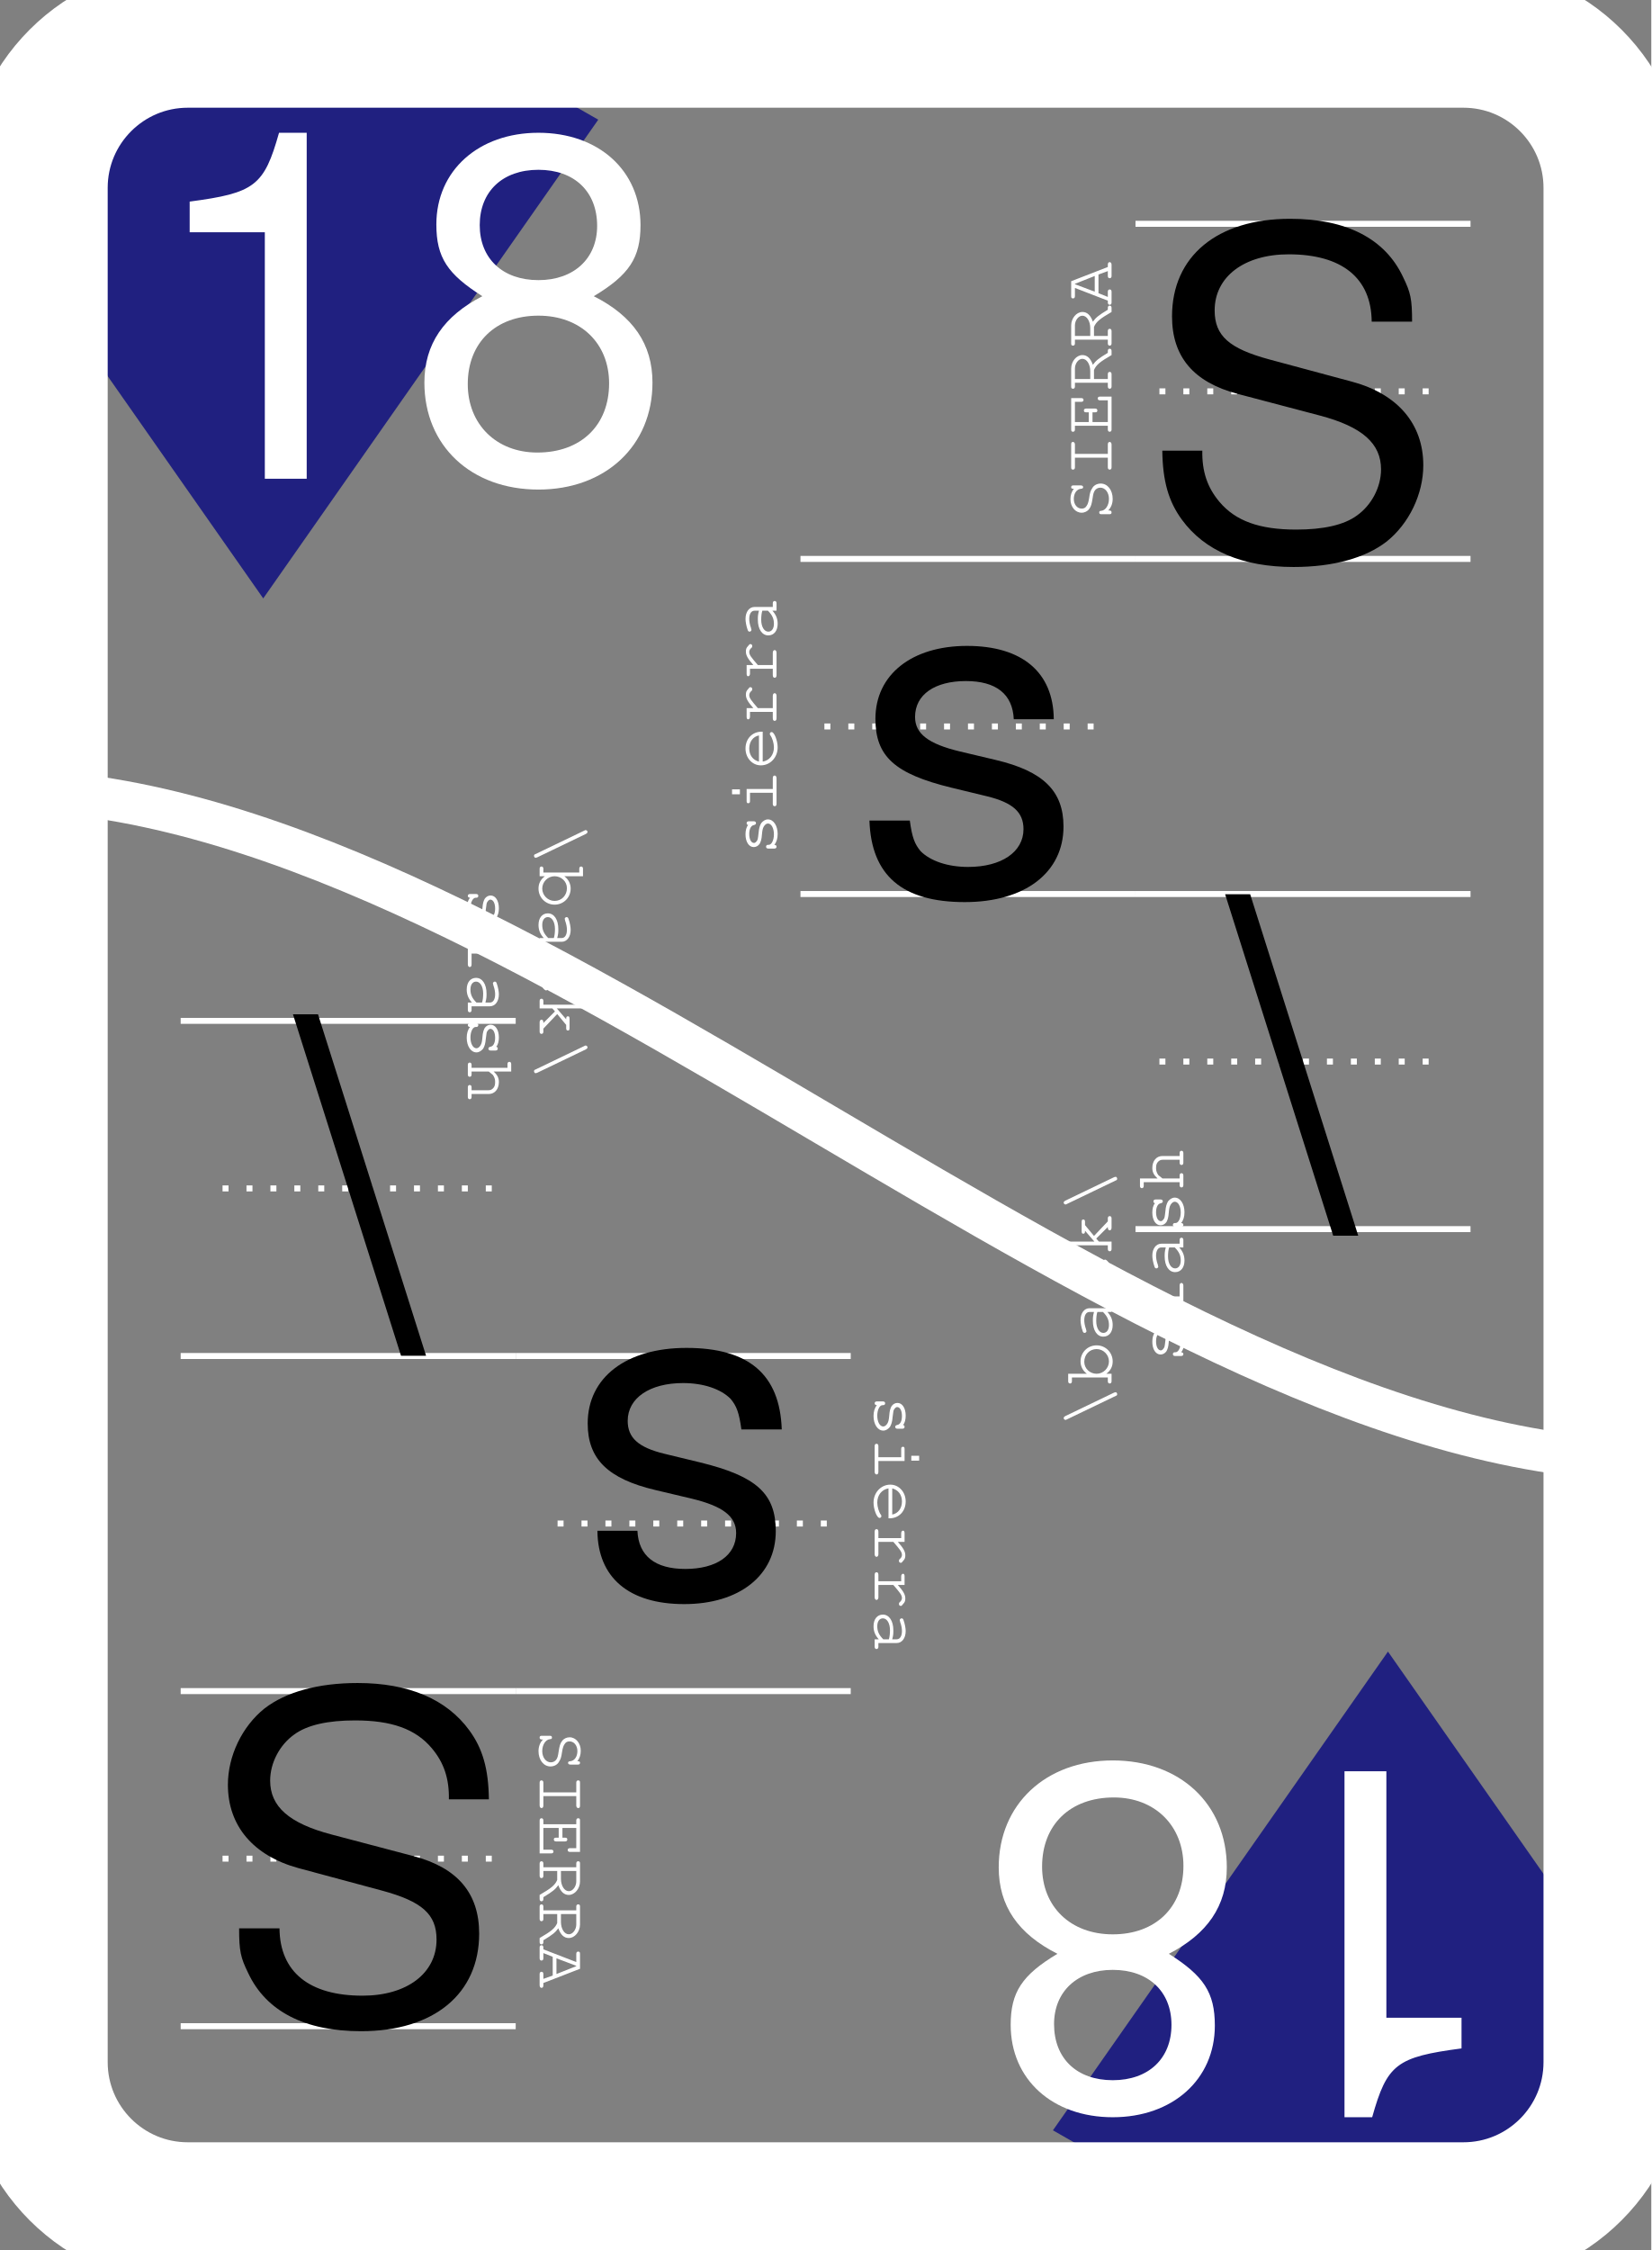
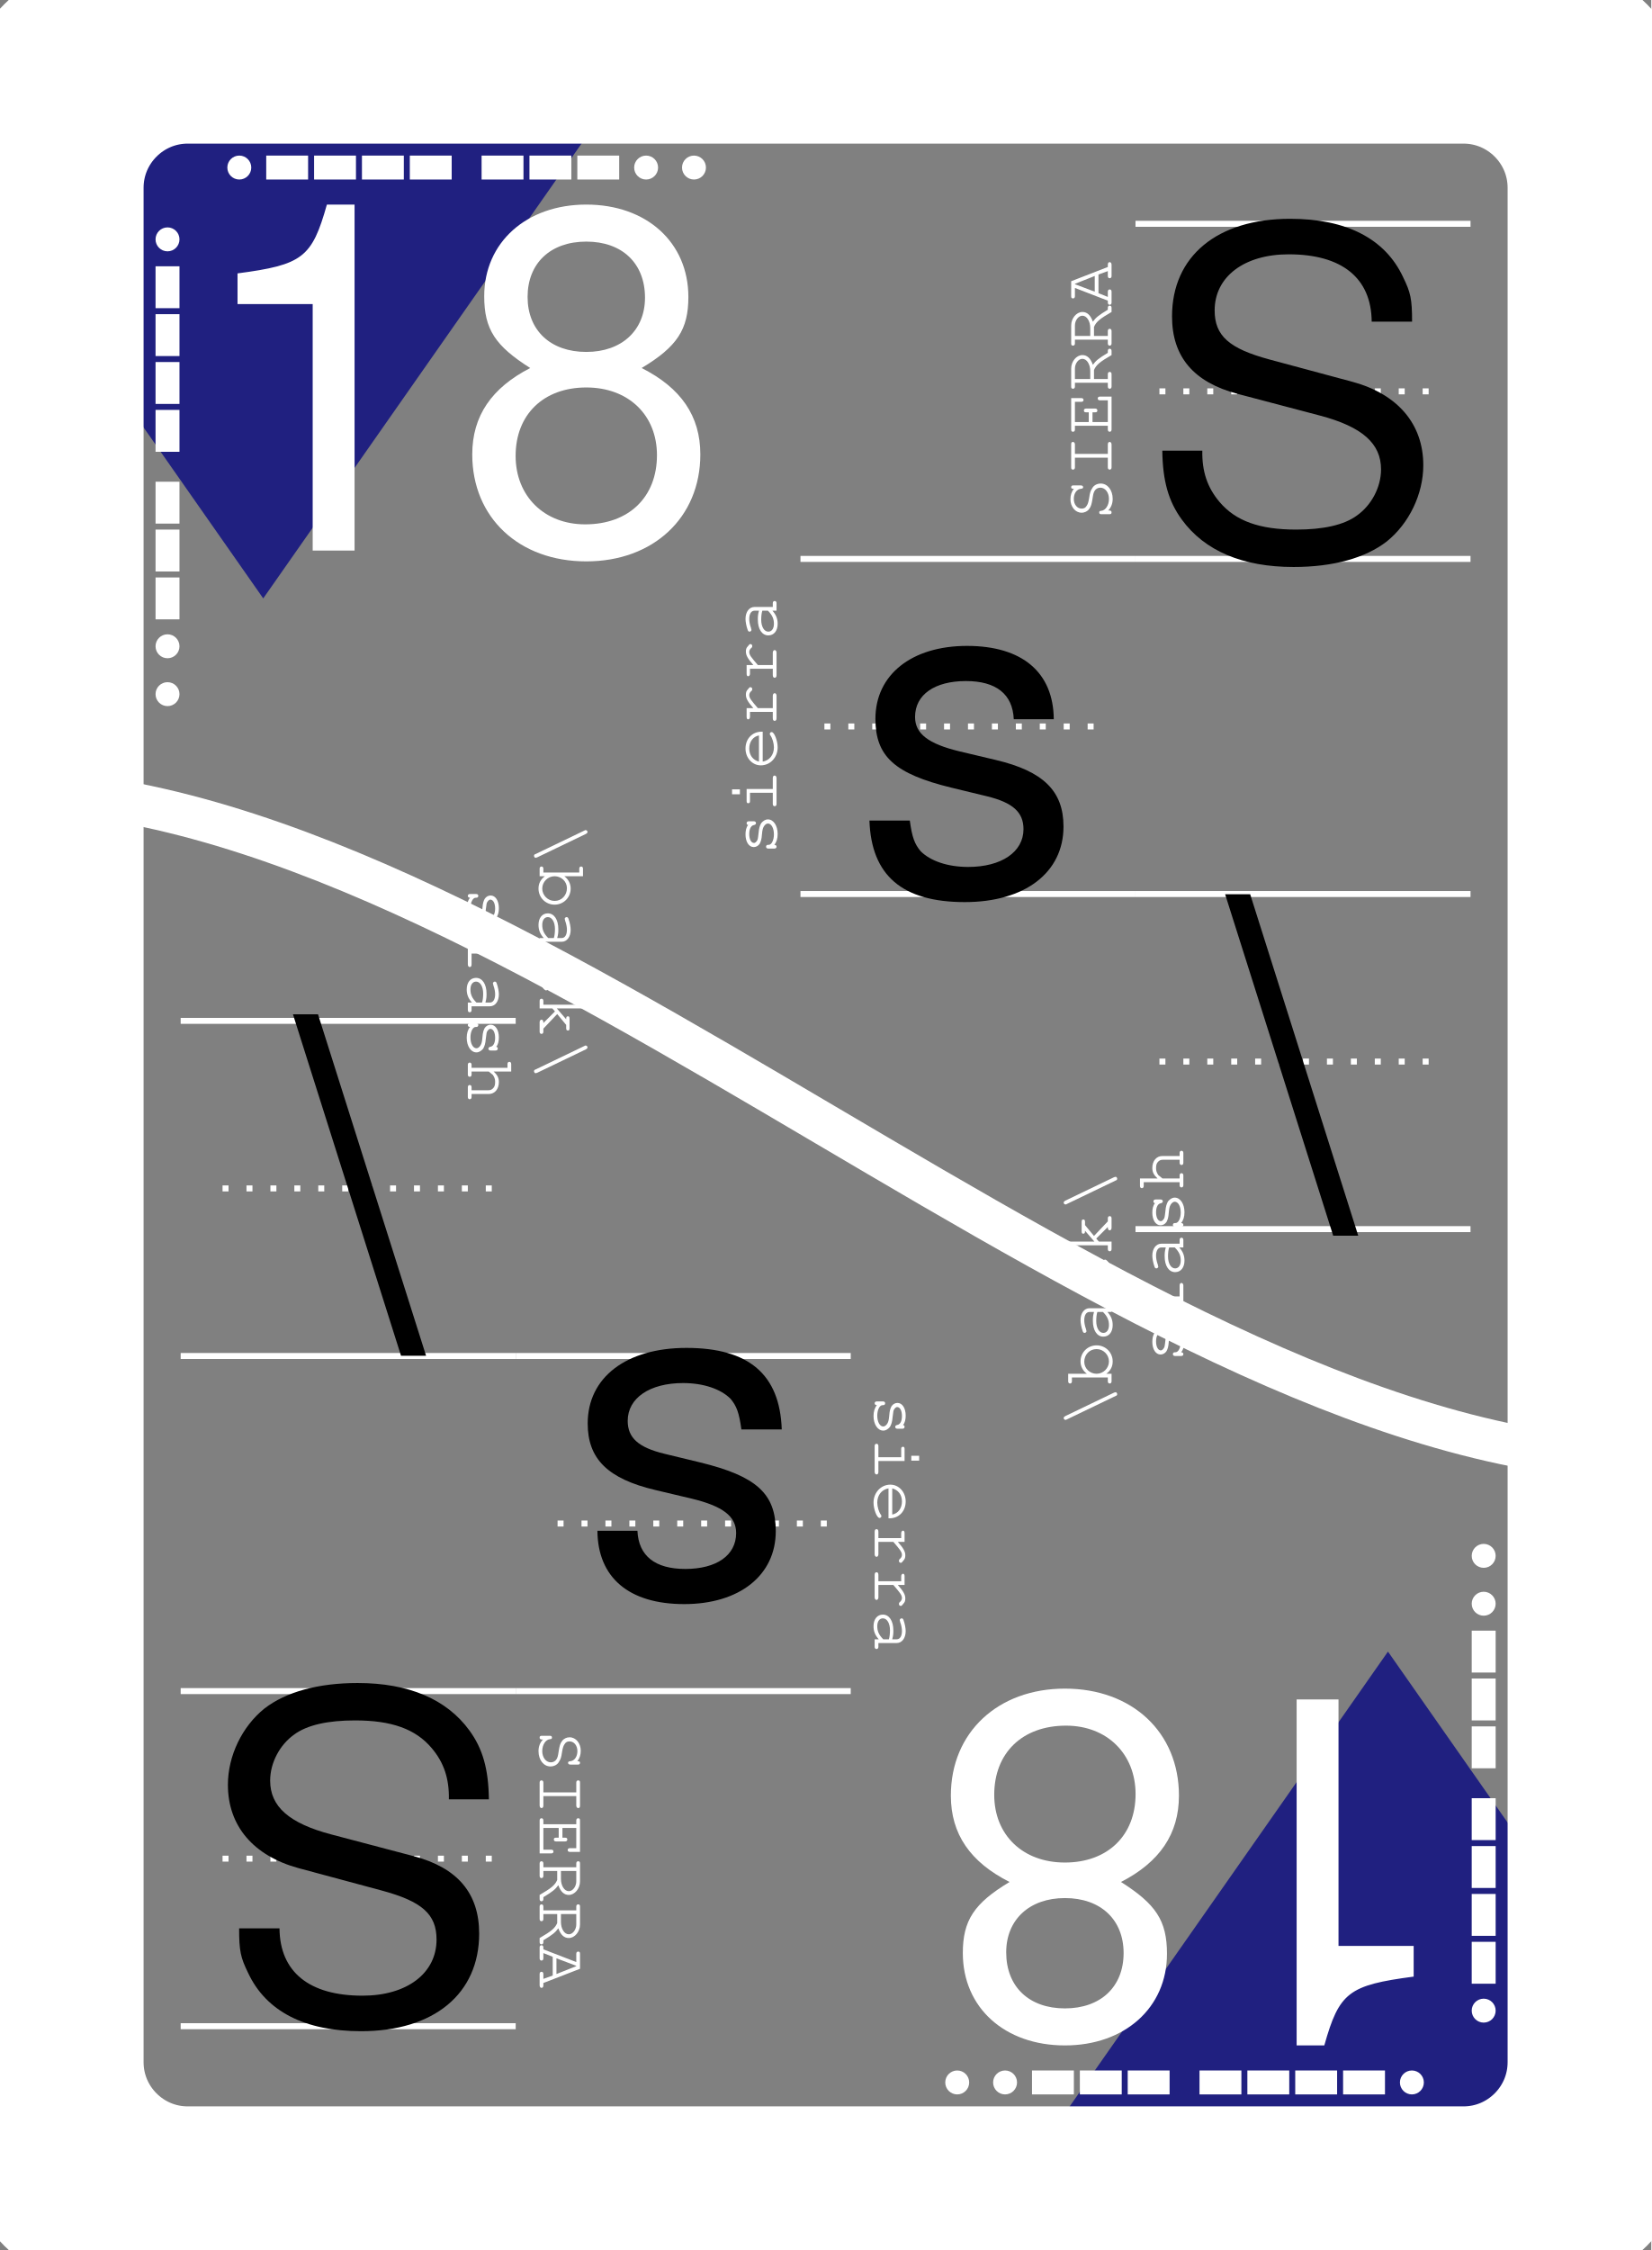
<svg xmlns="http://www.w3.org/2000/svg" xmlns:xlink="http://www.w3.org/1999/xlink" width="69mm" height="94mm" viewBox="-3 -3 69 94" version="1.1" id="card-18">
  <style>
    text { font-family:Helvetica; font-size:19.04px; line-height:1; fill:#000000;fill-opacity:1;stroke:none; }
   
   g.emoji path, g.emoji ellipse, g.emoji circle  { fill:none;stroke:#000000;stroke-width:1.0;stroke-linecap:round;stroke-miterlimit:4;stroke-dasharray:none;stroke-opacity:1 }
   g#card-18-formats-dark text { font-size:7px;fill:#ffffff; }
   g#card-18-thumb-up text, g#card-18-thumb-down text { font-size:7px; }
   path  { fill:none;stroke:#000000;stroke-width:1.0;stroke-linecap:butt;stroke-linejoin:miter;stroke-opacity:1; }
   path.suit { stroke:none; }
   g#card-18-border path  { fill:#808080;fill-opacity:1;stroke:#000000;stroke-width:1.5;stroke-opacity:1;stroke-miterlimit:4;stroke-dasharray:none; }
   g#card-18-lines path { fill:none;stroke:#ffffff;stroke-width:0.25;stroke-linecap:butt;stroke-linejoin:miter;stroke-miterlimit:4;stroke-dasharray:none;stroke-dashoffset:0;stroke-opacity:1 }
   g#card-18-lines-dark path { fill:none;stroke:#000000;stroke-width:0.5;stroke-linecap:butt;stroke-linejoin:miter;stroke-miterlimit:4;stroke-dasharray:none;stroke-dashoffset:0;stroke-opacity:1; }
   g#card-18-lines path.lines-center { stroke-dasharray:0.25, 0.75;}
  </style>
  <defs>
+     <g id="card-18-morse-dot">
+       <circle cx="1" cy="0" r="0.5" style="stroke:none;stroke-width:0;fill:#fff" />
+     </g>
+     <g id="card-18-morse-dash">
+       <rect x="0.125" y="-0.5" width="1.75" height="1" style="stroke:none;stroke-width:0;fill:#fff" />
+     </g>
    <g id="card-18-heart-full" class="emoji" transform="translate(-7,-14)">
      <path d="M 7,14 C -5.5,3.5 2,-3 7,2 12,-3 19.5,3.5 7,14 Z" />
    </g>
    <g id="card-18-heart-broken" class="emoji" transform="translate(-7,-14)">
      <path d="M 3.119,0.918 C -0.516,1.134 -2.304,6.546 6.573,13.572            L 10.056,6.195 5.805,7.761 6.763,2.319            C 5.546,1.284 4.244,0.851 3.119,0.918 Z" />
      <path d="M 11.598,-0.031 C 10.627,-0.087 9.524,0.229 8.459,0.983            L 6.937,5.754 12.36,4.47 6.655,12.992            c 0.148,0.146 0.298,0.292 0.453,0.44            C 17.163,6.008 15.371,0.19 11.598,-0.031 Z" />
    </g>
    <g id="card-18-thumb" class="emoji">
      <path d="m 0.25,6 h 4 C 3.761,3.426 2.261,0.331 6.095,0.464           9.005,0.565 8.214,3.28 7.75,6 c 3,0 7,1 4,3 1,1 1,1 0,2 2,1 2,3 -11.5,2 z" />
      <path style="stroke-width:0.5" d="m 4.722,1.807 c 0,0 0.175,2.379 1.03,2.351           0.834,-0.027 0.855,-2.351 0.855,-2.351 z" />
    </g>
    <g id="card-18-thumb-down" transform="translate(-7,-14)">
      <g transform="translate(-0.1064203,-0.6459912)">
        <path d="m 6.164,1.456 c -0.871,0.317 -1.75,0.576 -1.954,0.576 -0.337,6.56e-4 -0.37,0.279 -0.37,3.113 v 3.112 l 1.42,1.699 c 0.896,1.072 1.58,2.13 1.855,2.865 0.578,1.548 0.663,1.652 1.361,1.652 1.506,0 2.14,-1.654 1.302,-3.397 -0.703,-1.462 -0.703,-1.462 1.455,-1.462 1.649,0 1.96,-0.054 2.344,-0.408 0.354,-0.325 0.416,-0.551 0.31,-1.118 C 13.393,5.575 13.352,5.054 12.667,2.131 11.27,0.672 9.096,0.391 6.164,1.456 Z" />
        <path d="m 8.616,14.41 c 0.974,-0.083 0.526,-1.451 0.526,-1.451 l -1.294,-1.563 c -1.552,-0.039 -0.71,0.585 -1.051,0.707" />
        <rect width="3.565" height="8.378" x="0.302" y="2.094" />
      </g>
    </g>
    <g id="card-18-thumb-up" class="emoji" transform="translate(-7,-14)">
      <g transform="translate(-0.1064198,-0.2965792)">
        <path d="m 6.187,13.485 c -0.869,-0.317 -1.745,-0.576 -1.948,-0.576 -0.336,-6.46e-4 -0.369,-0.279 -0.369,-3.113 v -3.112 l 1.416,-1.699 c 0.893,-1.072 1.576,-2.13 1.849,-2.865 0.576,-1.548 0.661,-1.652 1.357,-1.652 1.501,0 2.134,1.654 1.298,3.397 -0.701,1.462 -0.701,1.462 1.45,1.462 1.644,0 1.954,0.054 2.337,0.408 0.353,0.325 0.415,0.551 0.309,1.118 -0.493,2.514 -0.534,3.035 -1.217,5.958 -1.392,1.459 -3.56,1.74 -6.483,0.674 z" />
        <path d="m 8.632,0.531 c 0.971,0.083 0.524,1.451 0.524,1.451 l -1.29,1.563 c -1.548,0.039 -0.708,-0.585 -1.048,-0.707" />
        <rect width="3.555" height="8.378" x="0.301" y="6.697" />
      </g>
    </g>
    <g id="card-18-sad" class="emoji" transform="translate(-7,-14)">
      <ellipse id="card-18-sad-right-eye" cx="9.5" cy="4" rx="0.25" ry="0.75" />
      <ellipse id="card-18-sad-left-eye" cx="4.5" cy="4" rx="0.25" ry="0.75" />
      <circle id="card-18-sad-face" cx="7" cy="7" r="7" />
      <path id="card-18-sad-frown" d="m 3,10 c 1.5,-3 6,-3 8,0" />
    </g>
    <g id="card-18-happy" class="emoji" transform="translate(-7,-14)">
      <ellipse id="card-18-happy-right-eye" cx="9.5" cy="4" rx="0.25" ry="0.75" />
      <ellipse id="card-18-happy-left-eye" cx="4.5" cy="4" rx="0.25" ry="0.75" />
      <circle id="card-18-happy-face" cx="7" cy="7" r="7" />
      <path id="card-18-happy-smile" d="m 3,8 c 1.5,4 6,4 8,0" />
    </g>
    <g id="card-18-suit-club" transform="translate(7,7)">
      <path id="card-18-suit-club-flower" style="fill:#208020;stroke:none" d="     M -7.347880794884119e-16,4.0      C 3.365,12.557 12.557,-3.365 3.464,-2.0      C 9.192,-9.192 -9.192,-9.192 -3.464,-2      C -12.557,-3.365 -3.365,12.557 -7.347880794884119e-16,4.0      Z     " />
      <path id="card-18-suit-club-stem" style="fill:#208020;stroke:none" d="     m 0,7.0      h -1.5      c 1.5,-1.5 1.5,-7.0 1.5,-7.0      c 0,0 0,5.5 1.5,7.0      z" />
    </g>
    <g id="card-18-suit-heart">
      <path style="fill:#802020;stroke:none" d="M 7,14 C -5.5,3.5 2,-3 7,2 12,-3 19.5,3.5 7,14 Z" />
    </g>
    <g id="card-18-suit-diamond">
      <path style="fill:#202080;stroke:none" d="m 7,14 -7,-10 7,-4 7,4 z" />
    </g>
    <g id="card-18-suit-spade">
      <path style="fill:#202020;stroke:none" d="M 7,0 C -5.5,10.5 2,17 7,12 12,17 19.5,10.5 7,0 Z" />
      <path style="fill:#202020;stroke:none" d="m 7,14 h -1.5 c 1.5,-1.5 1.5,-7.0 1.5,-7.0 c 0,0 0,5.5 1.5,7.0 z" />
    </g>
    <g id="card-18-lines">
      <path d="m 0,0 14,0" />
      <path class="lines-center" d="m 1,7 12,0" />
      <path d="m 0,14 14,0" />
    </g>
    <g id="card-18-lines-dark">
      
      
      
    </g>
    <g id="card-18-translate-text">
      <text xml:space="preserve" x="37.45" y="34.25" text-anchor="middle">s</text>
      <text xml:space="preserve" x="51" y="20.25" text-anchor="middle">S</text>
      <text xml:space="preserve" x="51" y="48.25" text-anchor="middle">\</text>
    </g>
    <g id="card-18-translate-pics">
      <use x="37.45" y="34.25" xlink:href="#card-18-" />
      <use x="51" y="20.25" xlink:href="#card-18-" />
      <use x="51" y="48.25" xlink:href="#card-18-" />
    </g>
    <g id="card-18-formats">
      <g id="formats-up" transform="translate(44.45,6.35)">
        <use xlink:href="#card-18-lines" />
        <text transform="rotate(-90) translate(-7,-1)" xml:space="preserve" text-anchor="middle" style="font-size:3px;line-height:1;font-family:Courier;fill:#ffffff;fill-opacity:1;stroke:#ffffff;stroke-width:0;stroke-miterlimit:4;stroke-dasharray:none;stroke-opacity:1">SIERRA</text>
      </g>
      <g id="card-18-formats-plain" transform="translate(30.45,20.35)">
        <use xlink:href="#card-18-lines" />
        <text transform="rotate(-90) translate(-7,-1)" xml:space="preserve" text-anchor="middle" style="font-size:3px;line-height:1;font-family:Courier;fill:#ffffff;fill-opacity:1;stroke:#ffffff;stroke-width:0;stroke-miterlimit:4;stroke-dasharray:none;stroke-opacity:1">sierra</text>
      </g>
      <g id="card-18-formats-down" transform="translate(44.45,34.35)">
        <use xlink:href="#card-18-lines" />
        <text transform="rotate(-90) translate(-7,-1)" xml:space="preserve" text-anchor="middle" style="font-size:3px;line-height:1;font-family:Courier;fill:#ffffff;fill-opacity:1;stroke:#ffffff;stroke-width:0;stroke-miterlimit:4;stroke-dasharray:none;stroke-opacity:1">
          <tspan dy="0" x="0">\back\</tspan>
          <tspan x="0" dy="3">slash</tspan>
        </text>
      </g>
      <text xml:space="preserve" text-anchor="middle" style="font-size:7px;line-height:1;font-family:Courier;fill:#ffffff;fill-opacity:1;stroke:#ffffff;stroke-width:0;stroke-miterlimit:4;stroke-dasharray:none;stroke-opacity:1" x="51.45" y="28.50" />
    </g>
    <g id="card-18-formats-dark">
      <g id="card-18-formats-up" transform="translate(44.45,6.35)">
        <use xlink:href="#card-18-lines-dark" />
        <text transform="rotate(-90) translate(-7,-1)" xml:space="preserve" text-anchor="middle" style="font-size:3px;line-height:1;font-family:Courier;fill:#ffffff;fill-opacity:1;stroke:#ffffff;stroke-width:0;stroke-miterlimit:4;stroke-dasharray:none;stroke-opacity:1">SIERRA</text>
      </g>
      <g id="card-18-formats-plain" transform="translate(30.45,20.35)">
        <use xlink:href="#card-18-lines-dark" />
        <text transform="rotate(-90) translate(-7,18.5)" xml:space="preserve" text-anchor="middle" style="font-size:4px;line-height:1;font-family:Courier;fill:#ffffff;fill-opacity:1;stroke:#ffffff;stroke-width:0;stroke-miterlimit:4;stroke-dasharray:none;stroke-opacity:1">sierra</text>
      </g>
      <g id="card-18-formats-down" transform="translate(44.45,34.35)">
        <use xlink:href="#card-18-lines-dark" />
        <text transform="rotate(-90) translate(-7,-1)" xml:space="preserve" text-anchor="middle" style="font-size:3px;line-height:1;font-family:Courier;fill:#ffffff;fill-opacity:1;stroke:#ffffff;stroke-width:0;stroke-miterlimit:4;stroke-dasharray:none;stroke-opacity:1">
          <tspan dy="0" x="0">\back\</tspan>
          <tspan x="0" dy="3">slash</tspan>
        </text>
      </g>
      <text xml:space="preserve" text-anchor="middle" style="fill:#000000;font-size:150%" x="51.45" y="36" />
    </g>
  </defs>
  <g id="card-18-main-layer">
    <rect x="-3" y="-3" width="69" height="94" style="fill:#808080" />
    <use opacity="1" transform="matrix(2,0,0,2,-6,-6)" xlink:href="#card-18-suit-diamond" />
    <use xlink:href="#card-18-formats" />
    <g transform="rotate(180,31.5,44)">
      <use opacity="1" transform="matrix(2,0,0,2,-6,-6)" xlink:href="#card-18-suit-diamond" />
      <use xlink:href="#card-18-formats" />
    </g>
    <g id="card-18-border">
-       <rect x="-1.5" y="-1.5" width="66" height="91" rx="6.35" opacity="1.0" style="fill:none;stroke:#ffffff;stroke-width:6.0" />
+       <rect x="-1.5" y="-1.5" width="66" height="91" rx="6.35" opacity="1.0" style="fill:none;stroke:#ffffff;stroke-width:9.0" />
      <path id="card-18-border-separator" style="stroke:#ffffff;stroke-width:1.75;fill:none;" d="M -3.0,30 C 18.5,30 44.5,58 66,58" />
    </g>
    <g id="card-18-upward">
-       <text x="14" y="17" style="font-family:Helvetica;font-size:20px;fill:#fff" text-anchor="middle">18</text>
+       <text x="16" y="20" style="font-family:Helvetica;font-size:20px;fill:#fff" text-anchor="middle">18</text>
+       <g id="card-18-morse" transform="translate(6,4)">
+         <g id="card-18-suit-morse">
+           <use xlink:href="#card-18-morse-dot" transform="translate(0,0)" />
+           <use xlink:href="#card-18-morse-dash" transform="translate(2,0)" />
+           <use xlink:href="#card-18-morse-dash" transform="translate(4,0)" />
+           <use xlink:href="#card-18-morse-dash" transform="translate(6,0)" />
+           <use xlink:href="#card-18-morse-dash" transform="translate(8,0)" />
+         </g>
+         <g id="card-18-face-morse" transform="translate(11,0)">
+           <use xlink:href="#card-18-morse-dash" transform="translate(0,0)" />
+           <use xlink:href="#card-18-morse-dash" transform="translate(2,0)" />
+           <use xlink:href="#card-18-morse-dash" transform="translate(4,0)" />
+           <use xlink:href="#card-18-morse-dot" transform="translate(6,0)" />
+           <use xlink:href="#card-18-morse-dot" transform="translate(8,0)" />
+         </g>
+       </g>
+       <use xlink:href="#card-18-morse" transform="translate(8,0) rotate(90)" />
      <use xlink:href="#card-18-translate-text" />
    </g>
    <use xlink:href="#card-18-upward" transform="rotate(180,31.5,44)" />
  </g>
</svg>
